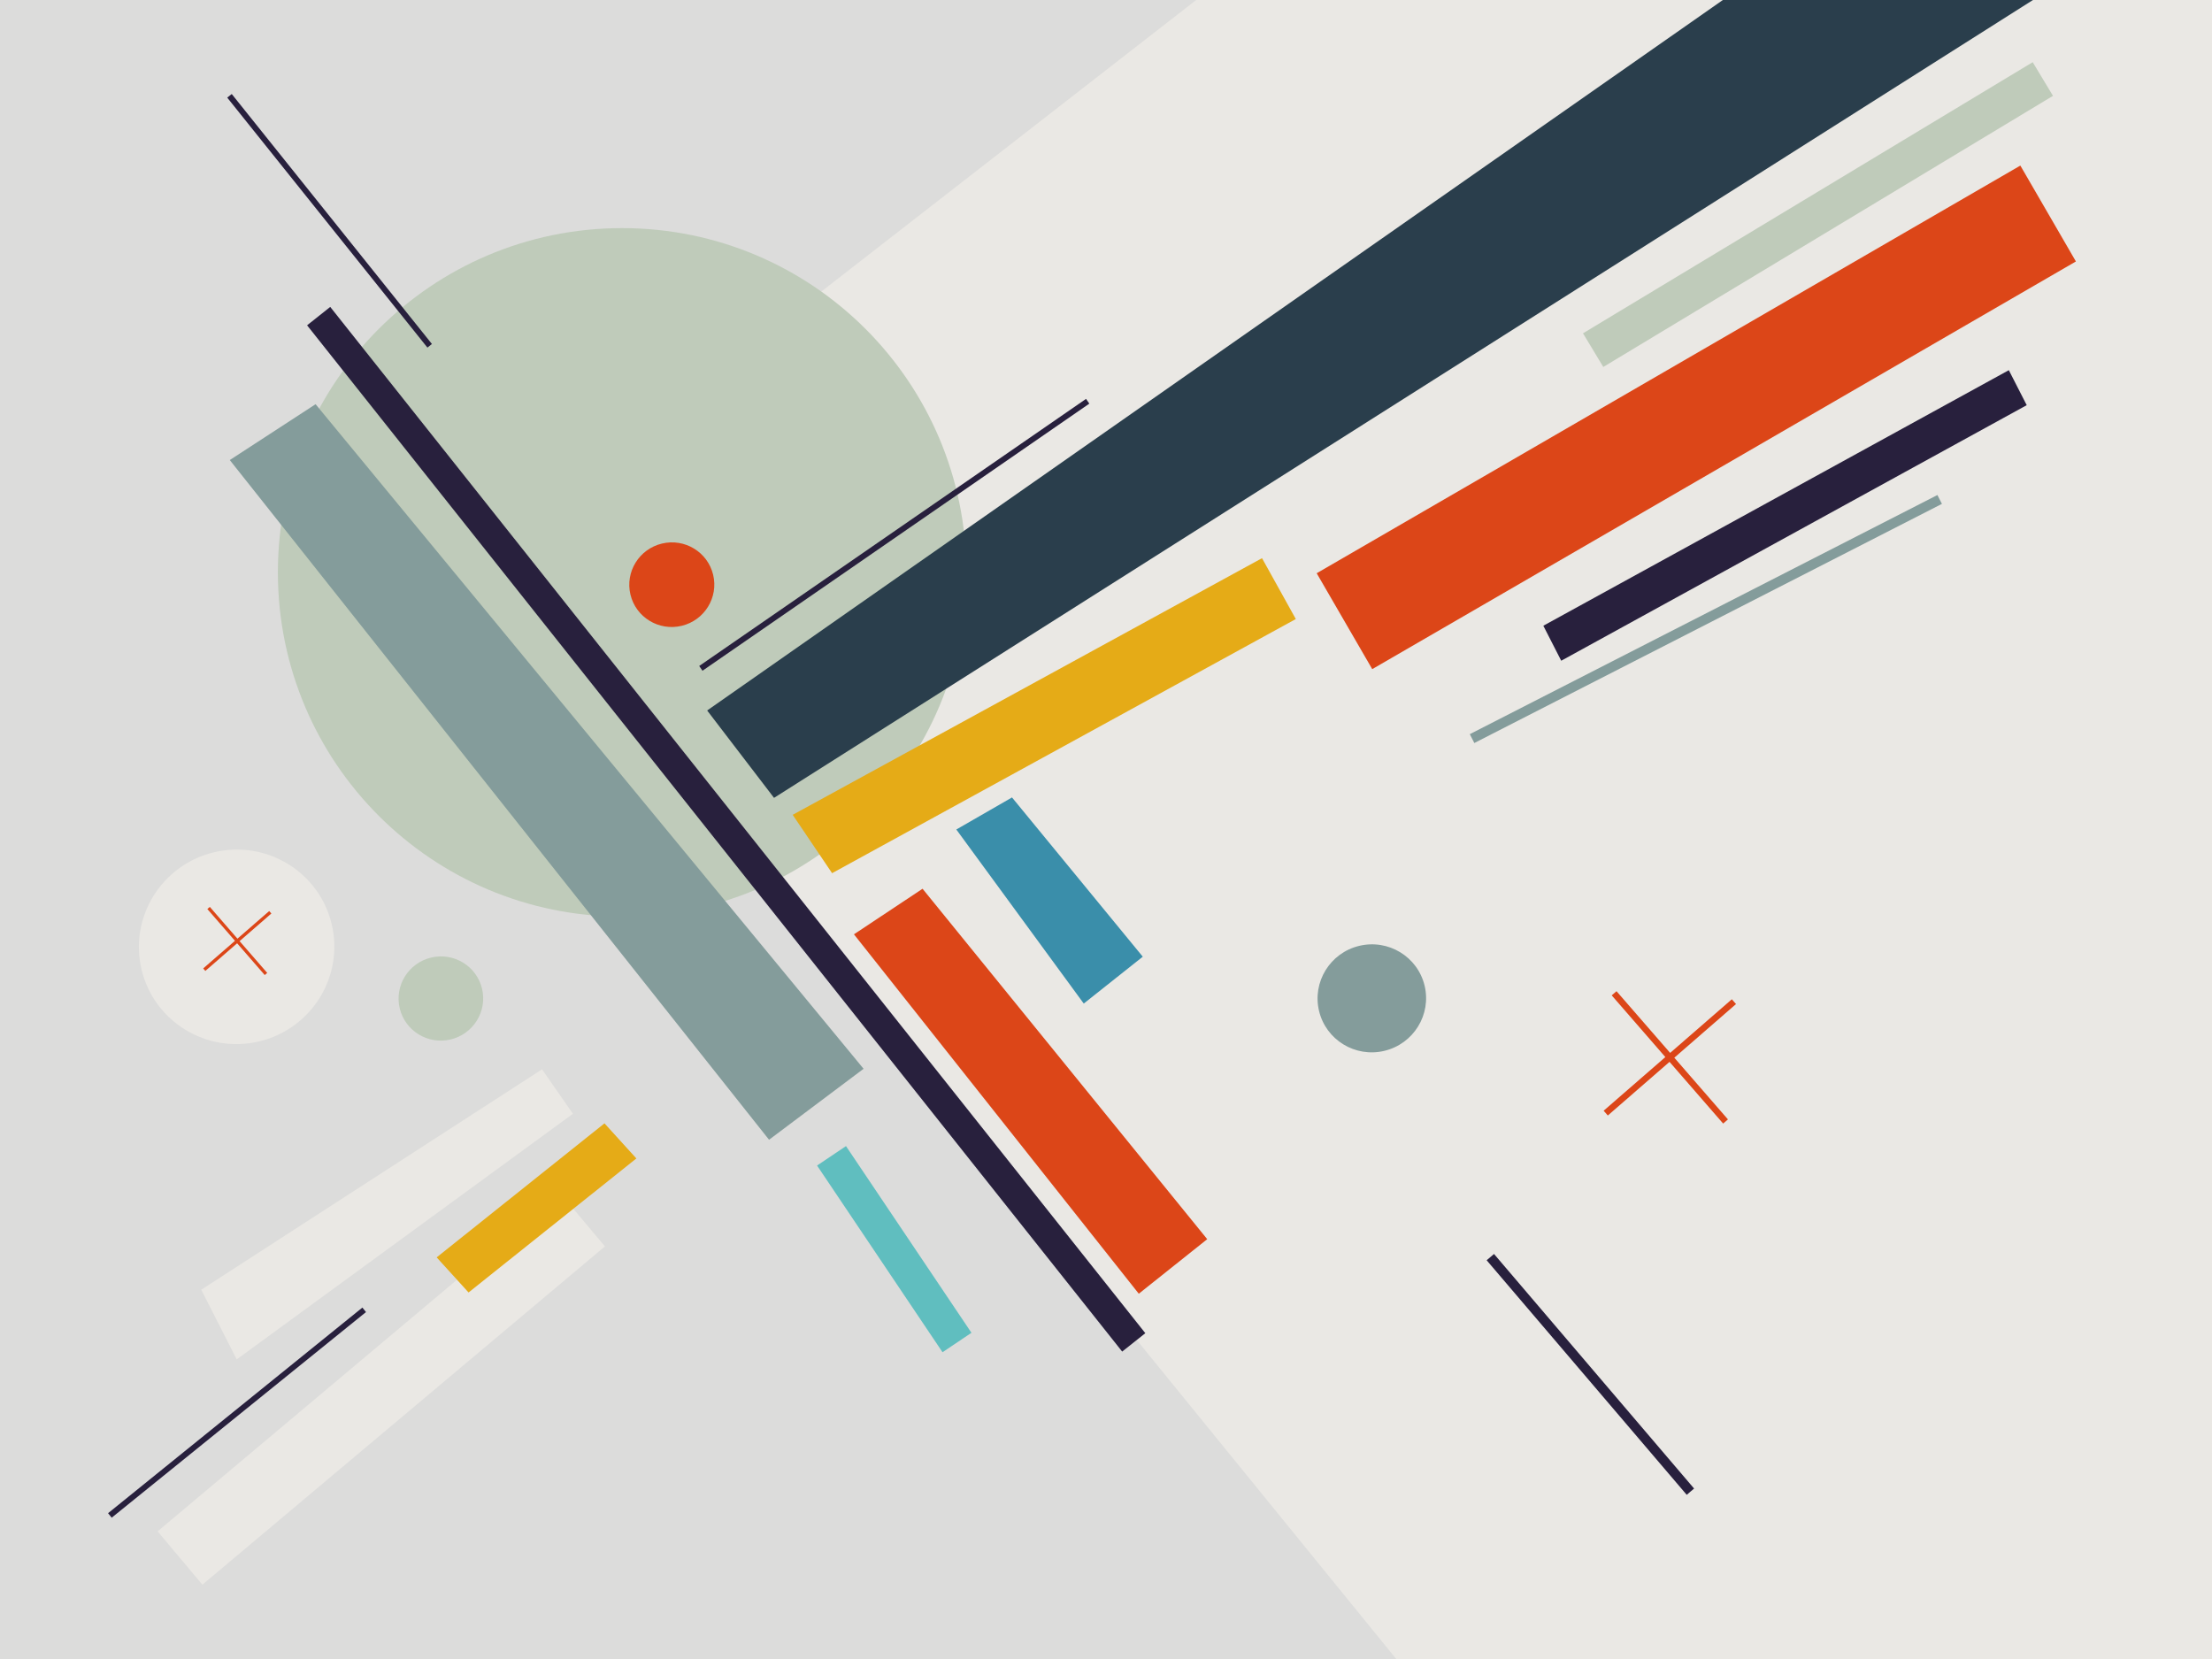
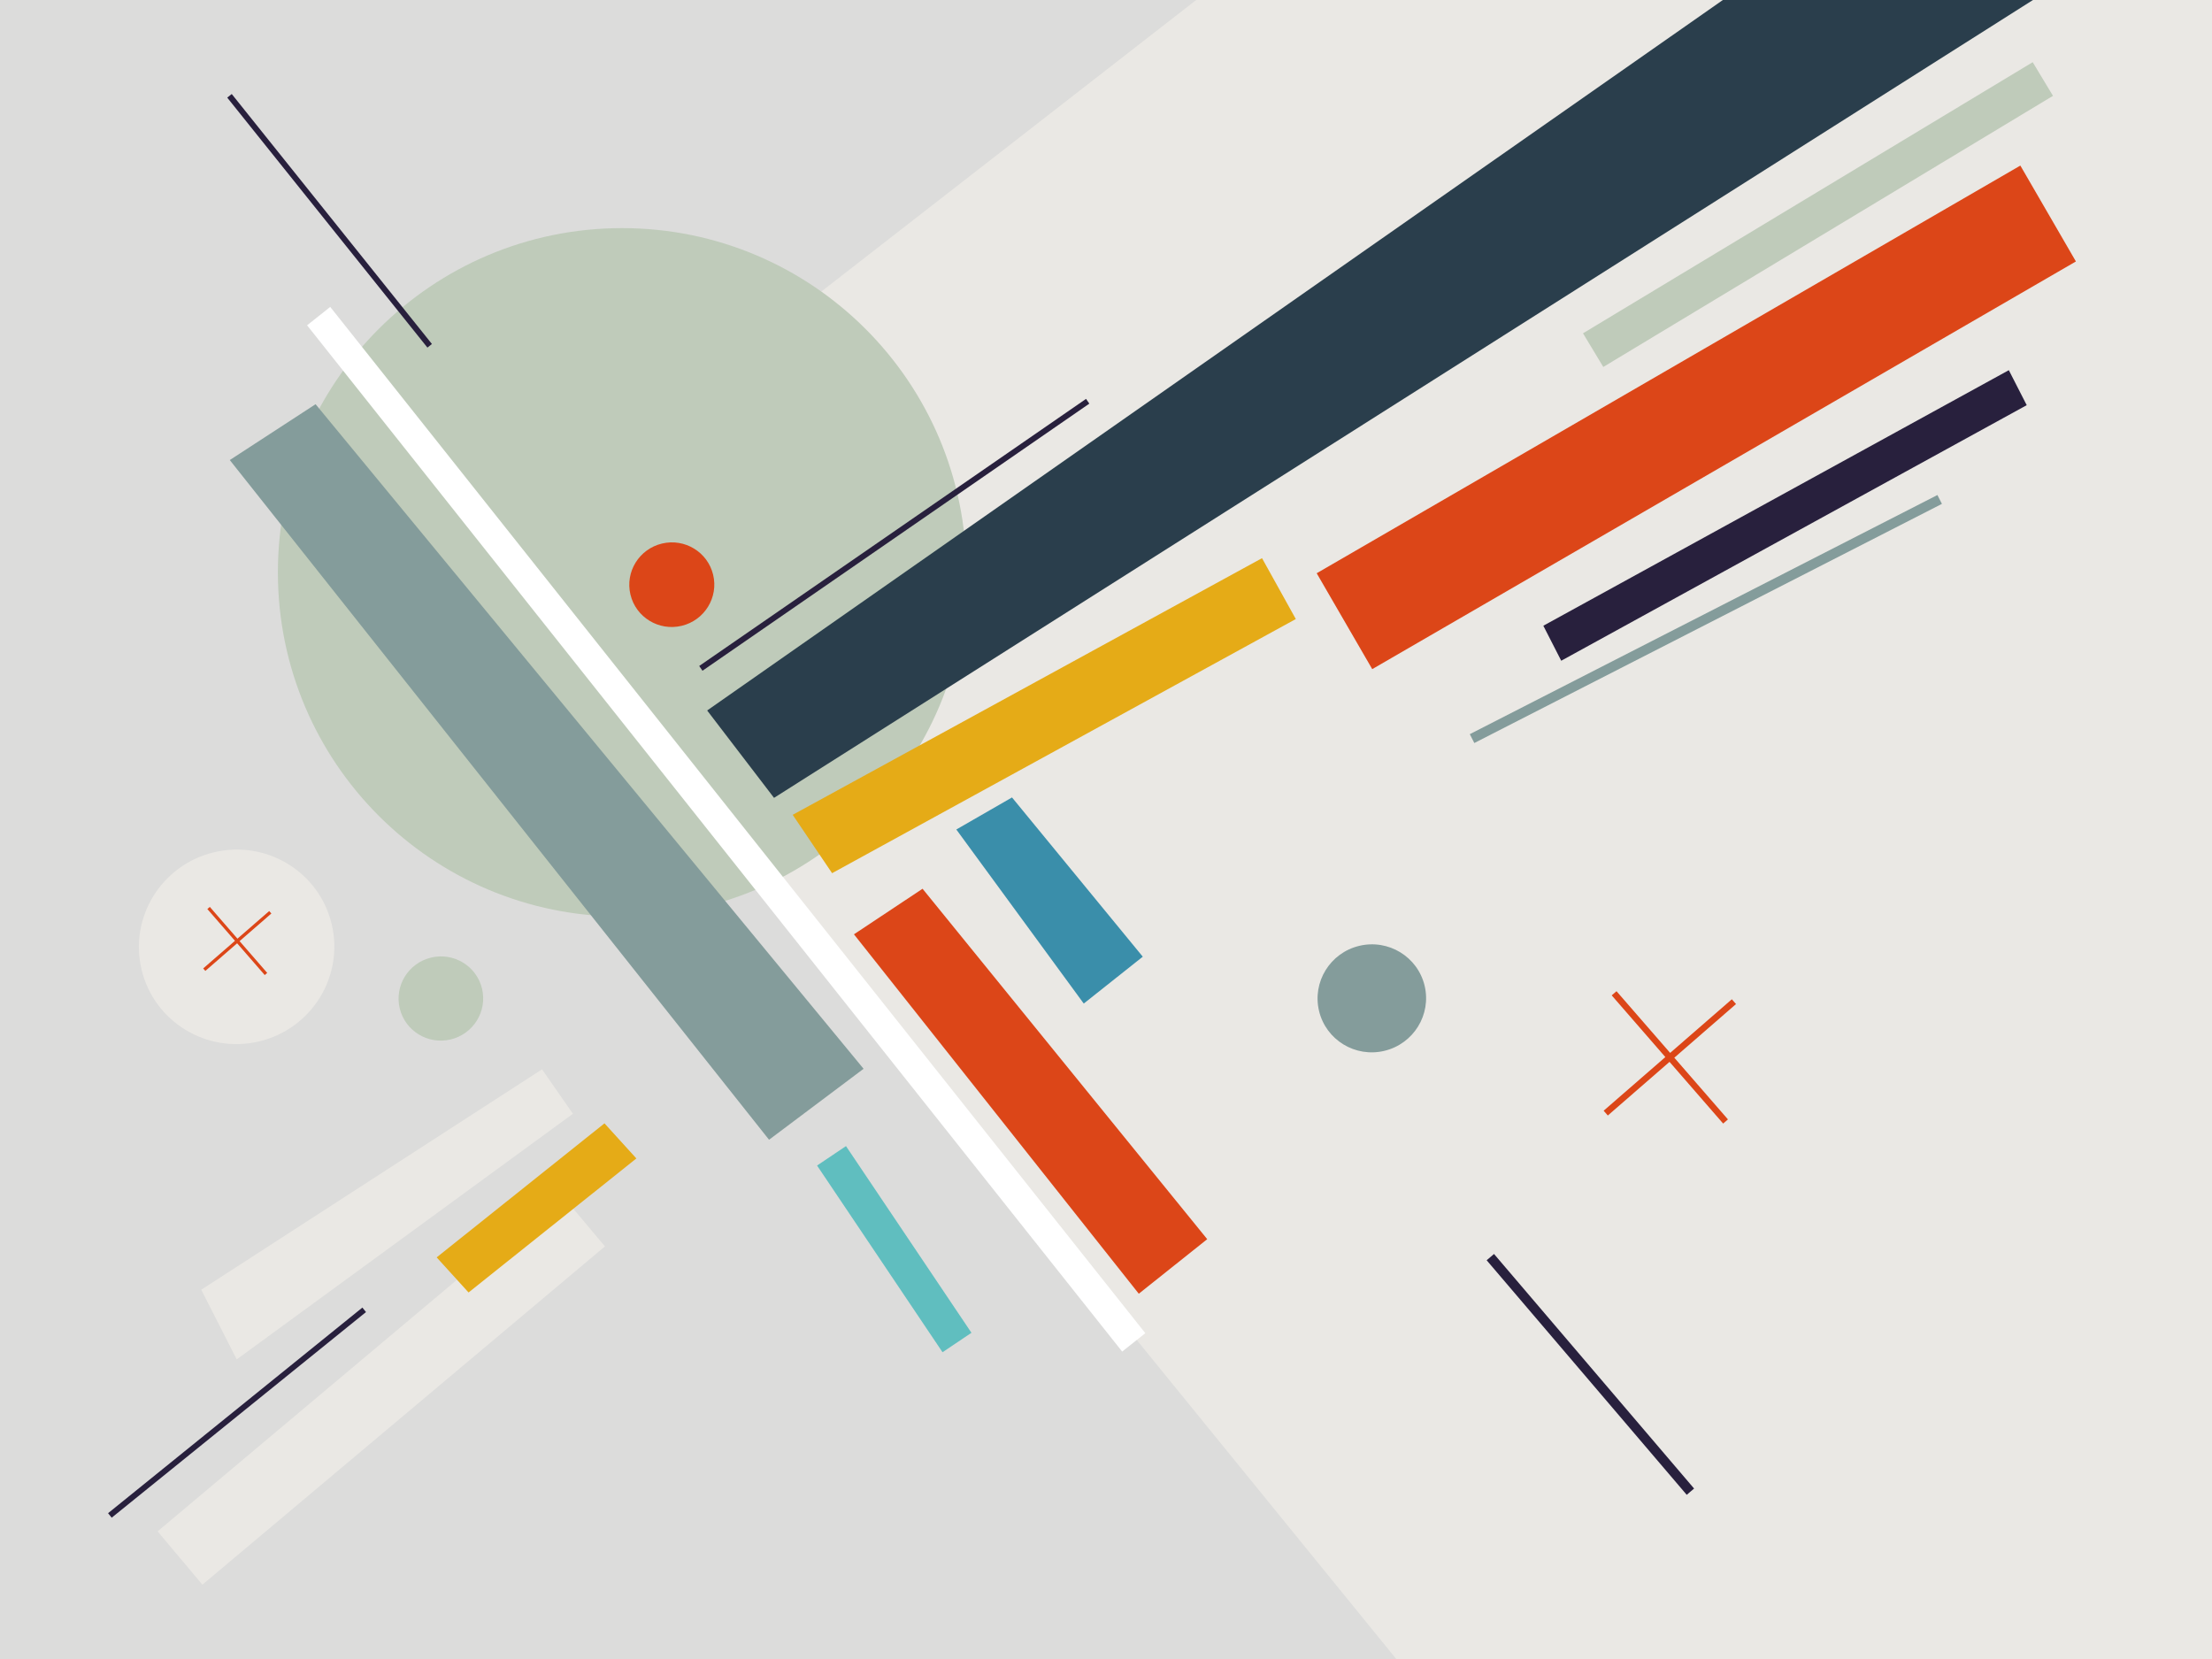
<svg xmlns="http://www.w3.org/2000/svg" xmlns:xlink="http://www.w3.org/1999/xlink" width="1600px" height="1200px" viewBox="0 0 1600 1200" version="1.1">
  <defs>
    <rect id="path-1" x="0.702" y="9.09494702e-13" width="1600" height="1200" />
  </defs>
  <g id="Patterns" stroke="none" stroke-width="1" fill="none" fill-rule="evenodd">
    <g id="Waiau">
      <g transform="translate(-0.701964, -0)">
        <mask id="mask-2" fill="white">
          <use xlink:href="#path-1" />
        </mask>
        <use id="Background" fill="#DCDCDB" xlink:href="#path-1" />
        <polygon id="Shape" fill="#EAE8E4" mask="url(#mask-2)" points="1600.702 1.10755849e-12 1600.702 1200 1010.639 1200 356.702 396.07 865.952 9.62624078e-13" />
        <circle id="Shape" fill="#BFCBBA" mask="url(#mask-2)" cx="450.702" cy="414" r="249" />
        <rect id="Shape" fill="#DC4618" mask="url(#mask-2)" transform="translate(1227.679, 301.8828) rotate(-30.08565) translate(-1227.679, -301.8828) " x="933.563" y="261.805" width="588.232" height="80.155" />
        <polygon id="Shape" fill="#DC4618" mask="url(#mask-2)" transform="translate(744.563, 787.7423) rotate(43.65646) translate(-744.563, -787.7423) " points="913.115 777.006 589.162 735.763 576.011 793.866 904.538 839.721" />
        <polygon id="Shape" fill="#EAE8E4" mask="url(#mask-2)" transform="translate(284.2512, 877.5711) rotate(156.8285) translate(-284.2512, -877.5711) " points="429.116 824.576 135.632 892.222 143.52 930.566 432.87 881" />
        <rect id="Shape" fill="#60BEBF" mask="url(#mask-2)" transform="translate(647.5422, 903.5529) rotate(56.0969) translate(-647.5422, -903.5529) " x="566.189" y="890.947" width="162.706" height="25.211" />
        <polygon id="Shape" fill="#3A8EAA" mask="url(#mask-2)" transform="translate(760.7921, 647.3099) rotate(54.91435) translate(-760.7921, -647.3099) " points="835.595 618.57 686.965 629.764 682.788 676.051 838.796 672.993" />
        <polygon id="Shape" fill="#2A3E4C" mask="url(#mask-2)" transform="translate(1035.306, 208.5518) rotate(-33.29258) translate(-1035.306, -208.5518) " points="1627.15 141.563 430.449 176.657 436.184 256.035 1640.164 275.54" />
        <polygon id="Shape" fill="#E5AB17" mask="url(#mask-2)" transform="translate(756.0397, 518.5751) rotate(-29.04158) translate(-756.0397, -518.5751) " points="562.582 492.147 949.497 494.637 949.497 545.003 567.008 542.886" />
        <rect id="Shape" fill="#EAE8E4" mask="url(#mask-2)" transform="translate(276.484, 1004.616) rotate(-40.04158) translate(-276.484, -1004.616) " x="86.326" y="979.433" width="380.316" height="50.366" />
        <polygon id="Shape" fill="#E5AB17" mask="url(#mask-2)" transform="translate(388.78, 873.715) rotate(-42.26084) translate(-388.78, -873.715) " points="311.263 851.618 466.294 861.506 466.294 895.815 311.263 885.927" />
        <polygon id="Shape" fill="#28203D" fill-rule="nonzero" mask="url(#mask-2)" transform="translate(1291.86, 372.8446) rotate(-27.08566) translate(-1291.86, -372.8446) " points="1099.889 364.266 1483.833 352.996 1483.833 381.423 1099.889 392.693" />
        <polygon id="Shape" fill="#BFCBBA" mask="url(#mask-2)" transform="translate(1315.706, 155.2066) rotate(-31.08566) translate(-1315.706, -155.2066) " points="1125.795 140.993 1505.618 140.993 1505.618 169.42 1125.795 169.42" />
        <rect id="Shape" fill="#849C9B" mask="url(#mask-2)" transform="translate(1234.603, 447.7539) rotate(-27.08566) translate(-1234.603, -447.7539) " x="1044.65" y="444.161" width="379.905" height="7.185" />
-         <rect id="Shape" fill="#28203D" fill-rule="nonzero" mask="url(#mask-2)" transform="translate(525.9863, 599.8157) rotate(51.54267) translate(-525.9863, -599.8157) " x="52" y="589.122" width="947.973" height="21.387" />
+         <rect id="Shape" fill="#FFFFFF" fill-rule="nonzero" mask="url(#mask-2)" transform="translate(525.9863, 599.8157) rotate(51.54267) translate(-525.9863, -599.8157) " x="52" y="589.122" width="947.973" height="21.387" />
        <polygon id="Shape" fill="#849C9B" mask="url(#mask-2)" transform="translate(396.5333, 553.4732) rotate(54.01616) translate(-396.5333, -553.4732) " points="708.682 497.343 86.799 535.648 83.024 609.603 710.043 582.839" />
        <ellipse id="Shape" fill="#849C9B" mask="url(#mask-2)" transform="translate(992.9852, 722.127) rotate(-13.48844) translate(-992.9852, -722.127) " cx="992.985" cy="722.127" rx="39.258" ry="39.047" />
        <ellipse id="Shape" fill="#EAE8E4" mask="url(#mask-2)" transform="translate(171.8531, 684.8698) rotate(-13.48844) translate(-171.8531, -684.8698) " cx="171.853" cy="684.87" rx="70.699" ry="70.319" />
        <ellipse id="Shape" fill="#DC4618" mask="url(#mask-2)" transform="translate(486.6319, 422.9234) rotate(-13.48844) translate(-486.6319, -422.9234) " cx="486.632" cy="422.923" rx="30.758" ry="30.593" />
        <ellipse id="Shape" fill="#BFCBBA" mask="url(#mask-2)" transform="translate(319.6031, 722.2533) rotate(-13.48844) translate(-319.6031, -722.2533) " cx="319.603" cy="722.253" rx="30.609" ry="30.444" />
        <polygon id="Shape" fill="#28203D" fill-rule="nonzero" mask="url(#mask-2)" points="508.829 485.163 788.636 291.961 786.264 288.526 506.457 481.728" />
        <polygon id="Shape" fill="#28203D" fill-rule="nonzero" mask="url(#mask-2)" points="1076.039 911.576 1220.754 1081.242 1226.08 1076.699 1081.365 907.033" />
        <polygon id="Shape" fill="#28203D" fill-rule="nonzero" mask="url(#mask-2)" transform="translate(239.099, 159.7142) rotate(-13.48844) translate(-239.099, -159.7142) " points="187.897 55.805 286.524 265.401 290.301 263.624 191.674 54.028" />
        <polygon id="Shape" fill="#28203D" fill-rule="nonzero" mask="url(#mask-2)" points="262.818 945.804 78.873 1094.538 81.498 1097.784 265.443 949.05" />
        <path d="M1206.24,762.538 L1206.24,703.402 L1210.837,703.402 L1210.837,762.538 L1269.972,762.538 L1269.972,767.135 L1210.837,767.135 L1210.837,826.27 L1206.24,826.27 L1206.24,767.135 L1147.104,767.135 L1147.104,762.538 L1206.24,762.538 Z" id="Shape" fill="#DC4618" mask="url(#mask-2)" transform="translate(1208.538, 764.8361) rotate(-41) translate(-1208.538, -764.8361) " />
        <path d="M171.149,679.447 L171.149,648.995 L173.517,648.995 L173.517,679.447 L203.969,679.447 L203.969,681.815 L173.517,681.815 L173.517,712.267 L171.149,712.267 L171.149,681.815 L140.697,681.815 L140.697,679.447 L171.149,679.447 Z" id="Shape" fill="#DC4618" mask="url(#mask-2)" transform="translate(172.3329, 680.631) rotate(-41) translate(-172.3329, -680.631) " />
      </g>
    </g>
  </g>
</svg>
